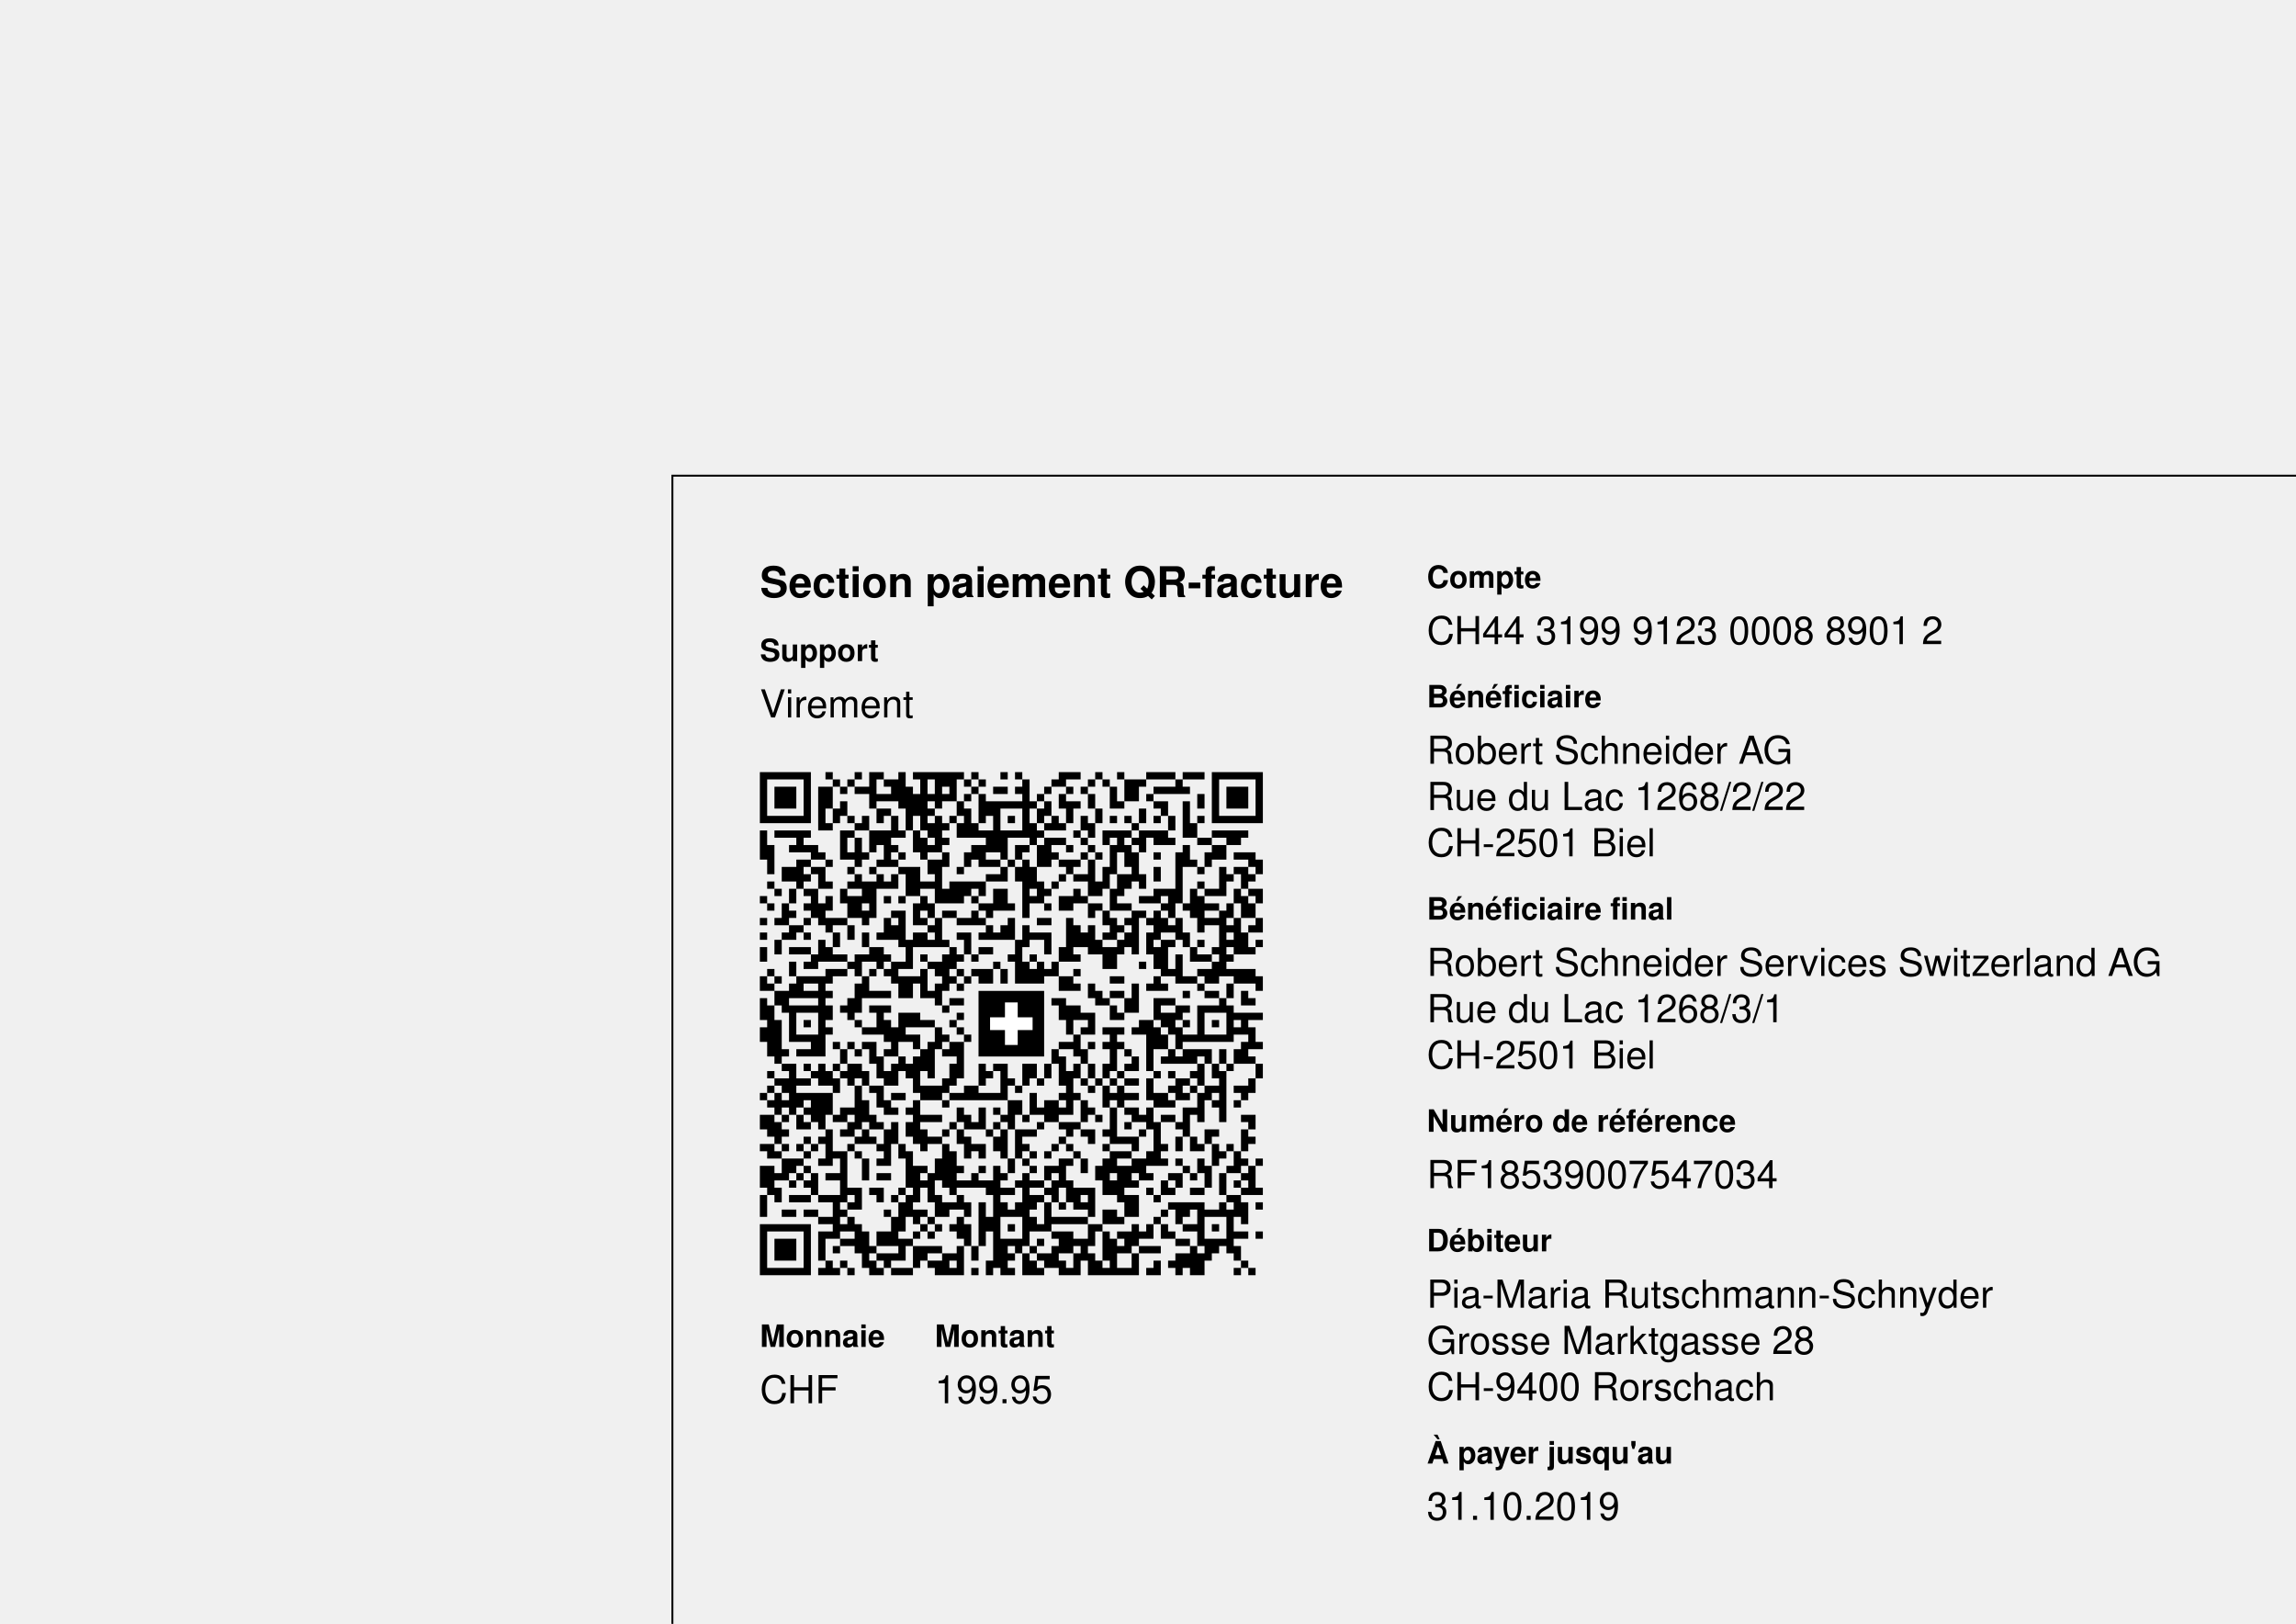
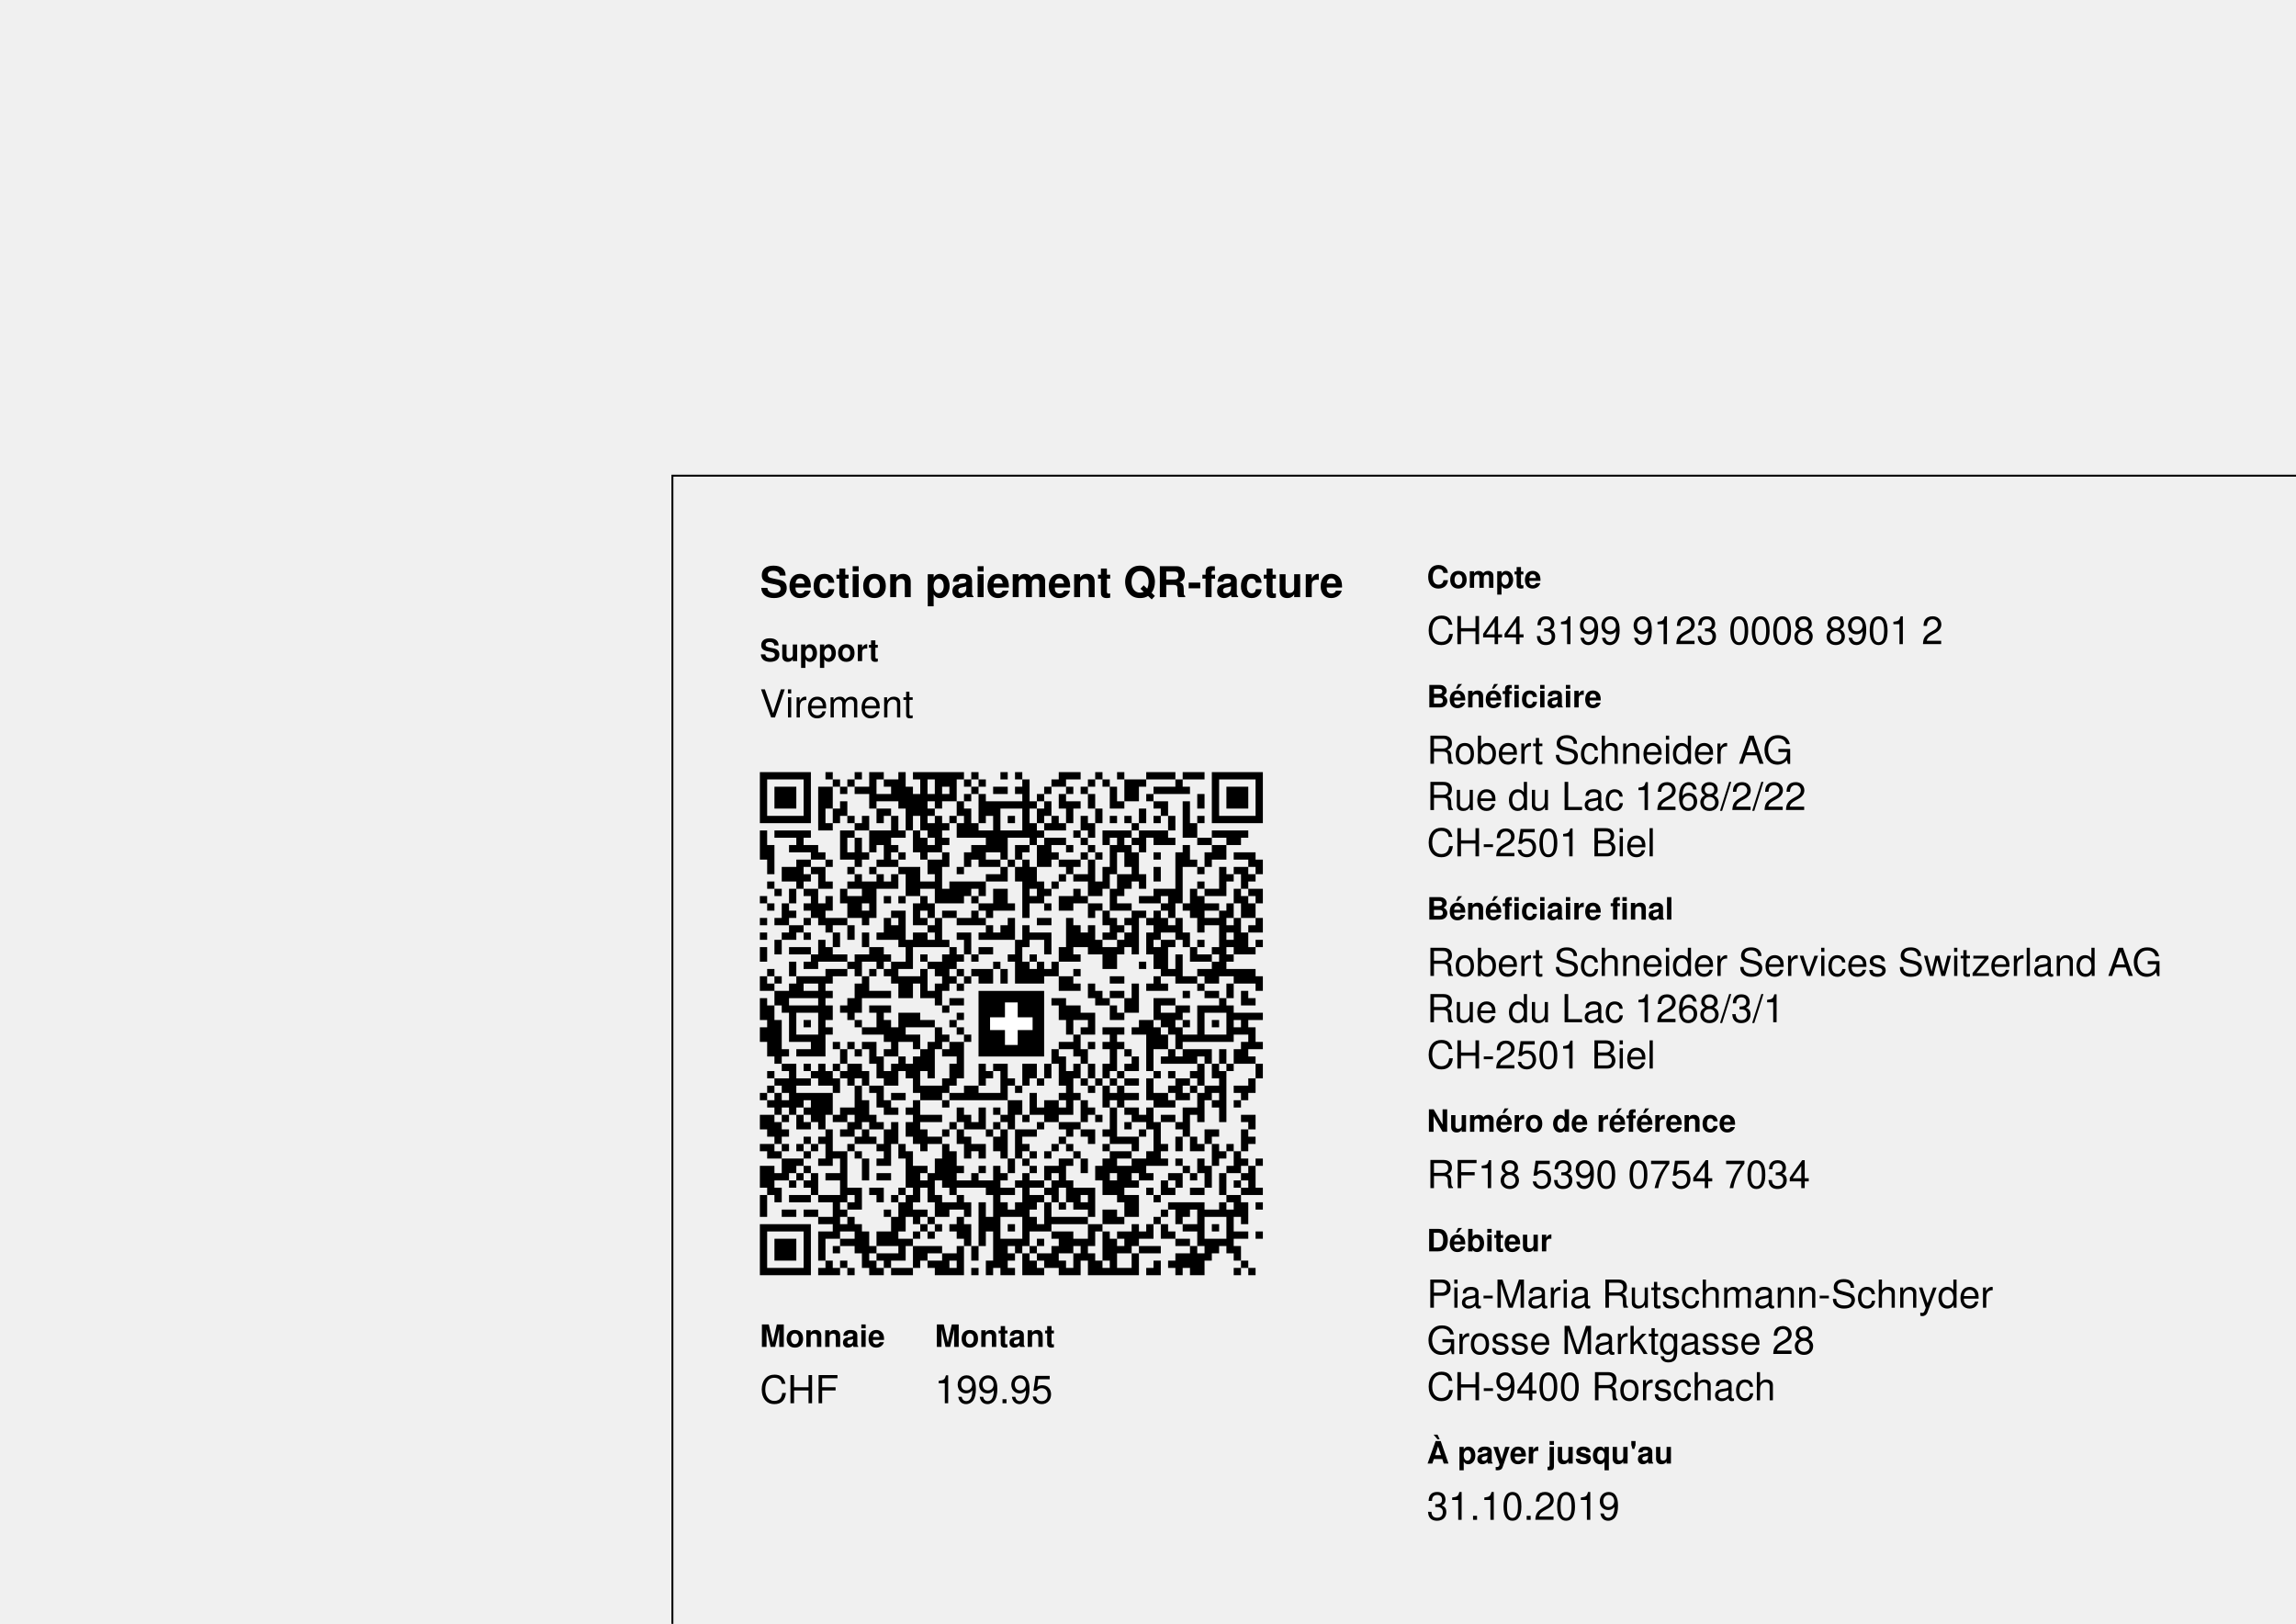
<svg xmlns="http://www.w3.org/2000/svg" width="210mm" height="148.5mm" version="1.1" viewBox="0 0 595.276 420.945">
  <g font-family="Helvetica,Arial" transform="translate(0 420.945)">
    <g transform="translate(174.331 -0)">
      <path d="M0,-0l0,-297.638l420.945,0" stroke="#000000" stroke-width="0.5" fill="none" />
    </g>
    <g transform="translate(197.008 -0)">
      <text x="0" y="-266.161" font-size="11" font-weight="bold">Section paiement QR-facture</text>
      <text x="0" y="-249.561" font-size="8" font-weight="bold">Support</text>
      <text x="0" y="-234.961" font-size="10">Virement</text>
      <text x="0" y="-71.797" font-size="8" font-weight="bold">Monnaie</text>
      <text x="0" y="-57.197" font-size="10">CHF</text>
    </g>
    <g transform="translate(242.362 -0)">
      <text x="0" y="-71.797" font-size="8" font-weight="bold">Montant</text>
      <text x="0" y="-57.197" font-size="10">199.95</text>
    </g>
    <g transform="translate(197.008 -90.382) scale(1.89)">
      <path d="M0,-69h7v1h-7zm9,0h1v1h-1zm4,0h1v1h-1zm2,0h1v5h-1zm1,0h1v1h-1zm3,0h1v5h-1z m2,0h7v1h-7zm8,0h1v1h-1zm4,0h1v1h-1zm2,0h1v1h-1zm6,0h3v1h-3zm5,0h1v1h-1z m3,0h1v1h-1zm4,0h4v1h-4zm5,0h3v1h-3zm4,0h7v1h-7zm-62,1h1v6h-1zm6,0h1v6h-1z m4,0h1v1h-1zm2,0h1v1h-1zm5,0h2v1h-2zm5,0h1v7h-1zm2,0h1v4h-1zm1,0h2v1h-2z m3,0h1v1h-1zm2,0h1v1h-1zm6,0h1v8h-1zm4,0h2v1h-2zm5,0h1v1h-1zm2,0h1v1h-1z m3,0h2v3h-2zm2,0h1v1h-1zm5,0h1v2h-1zm5,0h1v6h-1zm6,0h1v6h-1zm-66,1h3v3h-3z m6,0h2v3h-2zm3,0h1v1h-1zm2,0h2v1h-2zm5,0h1v2h-1zm2,0h1v6h-1zm6,0h1v2h-1z m3,0h1v1h-1zm3,0h2v1h-2zm3,0h1v1h-1zm4,0h1v1h-1zm3,0h1v1h-1zm2,0h1v1h-1z m4,0h1v3h-1zm6,0h3v1h-3zm4,0h1v1h-1zm6,0h3v3h-3zm-48,1h2v1h-2zm5,0h1v3h-1z m2,0h1v1h-1zm2,0h1v1h-1zm3,0h1v1h-1zm2,0h1v4h-1zm8,0h1v1h-1zm3,0h1v2h-1z m4,0h1v2h-1zm8,0h1v1h-1zm7,0h1v2h-1zm-49,1h1v2h-1zm16,0h1v2h-1zm4,0h5v1h-5z m6,0h1v1h-1zm2,0h1v2h-1zm3,0h1v3h-1zm1,0h1v1h-1zm6,0h1v1h-1zm5,0h2v1h-2z m4,0h1v5h-1zm-50,1h1v3h-1zm2,0h1v2h-1zm6,0h2v1h-2zm7,0h1v1h-1zm5,0h1v4h-1z m3,0h2v1h-2zm7,0h1v2h-1zm8,0h1v2h-1zm6,0h1v2h-1zm3,0h1v1h-1zm-54,1h5v1h-5z m11,0h1v1h-1zm2,0h1v2h-1zm2,0h1v1h-1zm2,0h1v3h-1zm6,0h1v5h-1zm2,0h1v1h-1z m6,0h1v5h-1zm2,0h1v1h-1zm6,0h1v2h-1zm4,0h1v2h-1zm4,0h1v1h-1zm2,0h1v1h-1z m4,0h1v1h-1zm2,0h1v2h-1zm4,0h1v1h-1zm3,0h5v1h-5zm-54,1h1v1h-1zm4,0h1v1h-1z m10,0h1v2h-1zm2,0h1v1h-1zm2,0h1v2h-1zm2,0h1v2h-1zm8,0h1v3h-1zm2,0h1v1h-1z m2,0h1v1h-1zm4,0h1v2h-1zm6,0h1v1h-1zm8,0h1v2h-1zm-59,1h1v4h-1zm2,0h5v1h-5z m9,0h1v4h-1zm1,0h1v1h-1zm3,0h3v2h-3zm4,0h1v1h-1zm2,0h1v3h-1zm9,0h2v1h-2z m3,0h1v4h-1zm1,0h2v1h-2zm4,0h1v1h-1zm5,0h1v1h-1zm4,0h4v1h-4zm5,0h4v1h-4z m10,0h5v1h-5zm-57,1h1v2h-1zm8,0h1v4h-1zm9,0h1v3h-1zm3,0h1v1h-1zm6,0h1v2h-1z m8,0h1v4h-1zm1,0h2v1h-2zm4,0h1v1h-1zm3,0h1v1h-1zm2,0h1v2h-1zm2,0h2v1h-2z m3,0h3v1h-3zm6,0h2v1h-2zm4,0h2v1h-2zm-63,1h1v4h-1zm3,0h1v1h-1zm2,0h2v1h-2z m9,0h1v1h-1zm2,0h1v3h-1zm1,0h1v1h-1zm5,0h1v1h-1zm6,0h2v2h-2zm6,0h2v1h-2z m3,0h1v3h-1zm4,0h1v1h-1zm3,0h1v1h-1zm3,0h1v4h-1zm2,0h1v3h-1zm2,0h1v1h-1z m6,0h1v3h-1zm4,0h2v2h-2zm-55,1h2v1h-2zm5,0h1v1h-1zm2,0h1v1h-1zm5,0h1v1h-1z m6,0h1v2h-1zm3,0h1v2h-1zm7,0h1v1h-1zm5,0h1v1h-1zm4,0h1v1h-1zm2,0h1v1h-1z m5,0h1v4h-1zm3,0h1v1h-1zm3,0h1v7h-1zm4,0h1v2h-1zm4,0h3v1h-3zm-60,1h1v4h-1z m1,0h1v1h-1zm3,0h1v1h-1zm7,0h1v1h-1zm2,0h1v1h-1zm5,0h2v2h-2zm7,0h3v1h-3z m4,0h1v1h-1zm2,0h1v8h-1zm5,0h3v1h-3zm4,0h1v5h-1zm14,0h1v1h-1zm8,0h2v1h-2z m-64,1h2v2h-2zm4,0h2v1h-2zm5,0h1v1h-1zm3,0h1v1h-1zm4,0h3v1h-3zm8,0h1v1h-1z m6,0h1v2h-1zm2,0h1v2h-1zm2,0h1v3h-1zm5,0h1v1h-1zm5,0h1v3h-1zm7,0h1v2h-1z m6,0h1v1h-1zm3,0h1v4h-1zm2,0h2v1h-2zm3,0h1v1h-1zm-62,1h1v1h-1zm2,0h1v2h-1z m5,0h1v2h-1zm3,0h1v2h-1zm2,0h1v2h-1zm2,0h2v3h-2zm4,0h1v4h-1zm7,0h2v1h-2z m10,0h1v1h-1zm2,0h2v1h-2zm6,0h2v2h-2zm3,0h1v2h-1zm12,0h1v1h-1zm2,0h2v1h-2z m-65,1h1v1h-1zm8,0h1v1h-1zm3,0h1v1h-1zm2,0h2v3h-2zm3,0h1v1h-1zm5,0h2v1h-2z m4,0h3v2h-3zm3,0h2v1h-2zm9,0h1v3h-1zm2,0h1v1h-1zm6,0h1v2h-1zm14,0h1v1h-1z m6,0h1v1h-1zm-64,1h1v1h-1zm2,0h1v2h-1zm2,0h2v1h-2zm5,0h1v2h-1zm14,0h1v2h-1z m5,0h1v1h-1zm2,0h2v3h-2zm7,0h1v1h-1zm4,0h1v2h-1zm5,0h1v3h-1zm1,0h1v1h-1z m5,0h3v1h-3zm5,0h1v4h-1zm2,0h2v1h-2zm4,0h1v2h-1zm2,0h2v1h-2zm-67,1h1v1h-1z m7,0h1v3h-1zm2,0h1v2h-1zm3,0h2v3h-2zm5,0h1v1h-1zm2,0h1v1h-1zm3,0h1v2h-1z m4,0h2v1h-2zm3,0h1v1h-1zm8,0h1v1h-1zm4,0h2v2h-2zm3,0h1v1h-1zm8,0h3v1h-3z m4,0h1v3h-1zm4,-0h1v5h-1zm6,0h1v3h-1zm2,0h1v1h-1zm-67,1h1v1h-1zm2,0h1v3h-1z m3,0h1v1h-1zm2,0h1v3h-1zm7,0h1v2h-1zm6,0h1v3h-1zm2,0h1v2h-1zm7,0h2v1h-2z m4,0h1v1h-1zm5,0h1v1h-1zm6,0h2v1h-2zm4,0h2v1h-2zm6,0h1v1h-1zm3,0h1v1h-1z m3,0h2v1h-2zm3,0h1v2h-1zm3,0h1v2h-1zm-63,1h1v1h-1zm10,0h1v2h-1zm4,0h2v1h-2z m7,0h2v1h-2zm4,0h1v2h-1zm2,0h1v1h-1zm14,0h1v1h-1zm2,0h1v2h-1zm4,0h1v6h-1z m1,0h1v1h-1zm2,-0h1v4h-1zm9,0h1v9h-1zm-63,1h1v1h-1zm2,0h1v1h-1zm4,0h1v1h-1z m3,0h3v1h-3zm8,-0h1v3h-1zm2,0h1v4h-1zm3,0h1v1h-1zm2,0h1v4h-1zm3,0h2v1h-2z m3,0h1v1h-1zm4,-0h1v3h-1zm4,0h2v1h-2zm4,0h1v6h-1zm6,-0h1v3h-1zm2,0h1v1h-1z m3,0h1v1h-1zm2,-0h1v2h-1zm2,0h1v3h-1zm4,0h2v1h-2zm4,0h1v5h-1zm3,-0h1v2h-1z m-64,1h2v1h-2zm5,0h1v1h-1zm3,0h1v2h-1zm6,0h1v2h-1zm5,0h1v1h-1zm8,0h1v2h-1z m2,0h1v2h-1zm3,0h1v3h-1zm7,0h1v3h-1zm2,0h1v4h-1zm4,-0h1v1h-1zm7,0h1v1h-1z m8,0h1v1h-1zm3,0h1v1h-1zm-67,1h1v1h-1zm3,0h2v1h-2zm3,0h1v1h-1zm4,0h1v2h-1z m4,0h1v2h-1zm2,-0h1v1h-1zm5,0h2v2h-2zm6,-0h2v1h-2zm3,0h1v1h-1zm2,0h1v1h-1z m5,0h3v1h-3zm7,0h1v2h-1zm3,-0h1v1h-1zm3,0h1v2h-1zm3,0h1v3h-1zm5,0h1v2h-1z m8,0h1v3h-1zm-64,1h1v2h-1zm6,0h1v3h-1zm12,0h1v4h-1zm3,0h1v1h-1zm2,0h1v1h-1z m3,0h1v2h-1zm7,-0h1v6h-1zm4,0h1v2h-1zm7,0h1v2h-1zm3,0h1v2h-1zm6,0h1v5h-1z m1,0h1v1h-1zm4,0h1v1h-1zm4,0h1v1h-1zm4,0h1v1h-1zm-68,1h1v2h-1zm4,0h3v1h-3z m5,0h1v2h-1zm6,0h2v2h-2zm11,0h1v3h-1zm4,0h2v1h-2zm11,0h1v2h-1zm6,0h2v3h-2z m7,0h1v3h-1zm5,0h1v2h-1zm3,0h1v1h-1zm5,0h1v1h-1zm-60,1h1v2h-1zm3,0h2v1h-2z m3,0h1v3h-1zm1,0h1v1h-1zm3,0h1v1h-1zm5,0h1v1h-1zm3,-0h1v5h-1zm2,0h1v1h-1z m2,0h1v1h-1zm5,0h1v1h-1zm3,0h1v1h-1zm6,0h1v1h-1zm14,-0h1v4h-1zm3,0h2v1h-2z m4,0h1v1h-1zm-60,1h1v2h-1zm2,0h1v1h-1zm6,0h1v1h-1zm4,0h1v1h-1zm2,-0h1v3h-1z m1,0h1v1h-1zm4,0h2v1h-2zm9,0h1v1h-1zm4,-0h1v3h-1zm2,0h1v3h-1zm2,0h1v2h-1z m12,0h1v1h-1zm10,-0h1v3h-1zm-61,1h1v1h-1zm8,0h3v1h-3zm6,0h1v1h-1zm2,0h1v1h-1z m5,-0h1v4h-1zm2,0h1v1h-1zm3,0h1v1h-1zm2,0h3v1h-3zm4,-0h1v2h-1zm4,0h1v2h-1z m2,0h1v1h-1zm4,0h1v1h-1zm13,0h1v1h-1zm4,0h2v1h-2zm4,0h4v1h-4zm-64,1h1v2h-1z m2,0h1v1h-1zm3,0h5v1h-5zm9,0h1v3h-1zm5,0h2v3h-2zm2,0h1v1h-1zm5,0h1v1h-1z m2,0h1v1h-1zm2,0h2v1h-2zm11,0h2v2h-2zm7,0h2v1h-2zm6,0h1v2h-1zm4,0h2v1h-2z m3,0h1v1h-1zm4,0h4v1h-4zm-64,1h1v1h-1zm3,0h2v2h-2zm4,0h1v10h-1zm5,0h1v4h-1z m11,0h1v3h-1zm3,0h1v1h-1zm16,0h1v1h-1zm2,0h1v2h-1zm6,0h1v4h-1zm2,0h1v1h-1z m2,0h1v1h-1zm5,0h1v1h-1zm4,0h1v2h-1zm4,0h1v1h-1zm-66,1h2v2h-2zm4,0h2v1h-2z m3,0h1v1h-1zm6,0h3v1h-3zm8,0h1v1h-1zm23,0h1v2h-1zm2,0h2v1h-2zm10,0h1v1h-1z m3,0h2v1h-2zm5,0h1v2h-1zm-66,1h1v3h-1zm12,0h1v3h-1zm14,0h2v1h-2zm14,0h2v1h-2z m7,0h1v1h-1zm3,0h1v2h-1zm4,0h3v1h-3zm9,0h1v2h-1zm4,0h1v1h-1zm-66,1h1v7h-1z m2,0h5v1h-5zm6,0h1v2h-1zm2,0h1v1h-1zm4,0h3v1h-3zm10,0h1v1h-1zm16,0h3v2h-3z m7,0h1v2h-1zm6,0h1v2h-1zm3,0h2v1h-2zm3,0h1v5h-1zm1,0h2v1h-2zm3,0h1v5h-1z m-60,1h1v4h-1zm12,0h1v3h-1zm3,0h3v2h-3zm8,0h1v1h-1zm17,0h2v1h-2zm5,0h1v1h-1z m6,0h2v2h-2zm2,0h1v1h-1zm8,0h4v1h-4zm-63,1h1v6h-1zm4,0h1v1h-1zm7,0h1v1h-1z m4,0h1v3h-1zm5,0h2v1h-2zm4,0h1v1h-1zm16,0h1v2h-1zm3,0h1v2h-1zm7,0h2v2h-2z m6,0h1v1h-1zm4,0h1v1h-1zm4,0h1v2h-1zm-66,1h1v2h-1zm9,0h1v1h-1zm5,0h2v1h-2z m4,0h2v2h-2zm6,0h1v3h-1zm3,0h1v1h-1zm17,0h1v1h-1zm3,0h3v1h-3zm4,0h1v1h-1z m3,0h1v3h-1zm2,0h2v1h-2zm9,0h1v1h-1zm2,0h1v3h-1zm-62,1h3v1h-3zm15,0h2v1h-2z m5,0h1v1h-1zm3,0h1v1h-1zm15,0h1v3h-1zm5,0h1v5h-1zm5,0h1v5h-1zm2,0h1v2h-1z m2,0h3v1h-3zm4,0h3v1h-3zm-54,1h1v2h-1zm3,0h1v1h-1zm2,0h1v1h-1zm2,0h2v1h-2z m4,0h1v2h-1zm3,0h1v1h-1zm2,0h1v5h-1zm3,0h2v2h-2zm15,0h2v1h-2zm4,0h1v1h-1z m2,0h1v1h-1zm2,0h1v1h-1zm8,0h1v1h-1zm9,0h1v3h-1zm2,0h1v1h-1zm-65,1h1v1h-1z m2,0h2v1h-2zm6,0h1v2h-1zm2,0h1v1h-1zm2,0h1v2h-1zm2,0h1v1h-1zm5,0h1v3h-1z m3,0h1v1h-1zm15,0h1v2h-1zm4,0h1v2h-1zm6,0h1v1h-1zm6,0h1v2h-1zm2,0h4v1h-4z m5,0h1v2h-1zm2,0h1v2h-1zm-49,1h1v3h-1zm3,0h1v2h-1zm2,0h1v5h-1zm6,0h1v3h-1z m14,0h1v4h-1zm10,0h1v2h-1zm4,0h1v1h-1zm2,0h3v1h-3zm4,0h1v1h-1zm6,0h1v1h-1z m-64,1h2v1h-2zm3,0h1v1h-1zm2,0h1v3h-1zm2,0h1v1h-1zm2,0h2v2h-2zm6,0h1v3h-1z m2,0h1v2h-1zm6,0h1v3h-1zm4,0h1v3h-1zm2,0h2v1h-2zm4,0h2v2h-2zm3,0h1v2h-1z m4,0h1v2h-1zm2,0h1v2h-1zm2,0h1v2h-1zm3,0h1v1h-1zm10,0h1v3h-1zm2,0h1v2h-1z m2,0h1v1h-1zm4,0h1v2h-1zm-67,1h1v1h-1zm3,0h1v6h-1zm3,0h1v1h-1zm2,0h1v2h-1z m2,0h1v1h-1zm3,0h1v2h-1zm3,0h1v2h-1zm14,0h1v1h-1zm2,0h1v4h-1zm9,0h1v6h-1z m7,0h1v1h-1zm5,0h1v1h-1zm2,0h1v1h-1zm3,0h1v1h-1zm4,0h1v7h-1zm-61,1h2v1h-2z m3,0h2v1h-2zm5,0h1v2h-1zm2,0h1v1h-1zm13,0h1v2h-1zm9,0h1v1h-1zm2,0h1v1h-1z m2,0h1v1h-1zm6,0h1v1h-1zm2,0h1v1h-1zm2,0h1v1h-1zm2,0h2v1h-2zm3,0h1v3h-1z m4,0h1v3h-1zm1,0h1v1h-1zm9,0h1v2h-1zm-66,1h1v1h-1zm2,0h1v1h-1zm10,0h1v6h-1z m2,0h2v1h-2zm7,0h3v2h-3zm6,0h2v2h-2zm7,0h1v1h-1zm10,0h1v1h-1zm2,-0h1v3h-1z m2,0h1v3h-1zm7,0h1v1h-1zm3,0h1v1h-1zm2,0h2v1h-2zm4,0h2v1h-2zm-65,1h1v1h-1z m2,0h1v3h-1zm3,0h5v1h-5zm11,-0h1v2h-1zm2,0h2v1h-2zm8,0h2v1h-2zm4,0h3v1h-3z m7,0h1v3h-1zm4,0h1v1h-1zm2,0h1v1h-1zm5,0h1v1h-1zm2,0h2v1h-2zm4,-0h2v2h-2z m4,0h1v1h-1zm2,0h1v4h-1zm1,0h1v1h-1zm5,0h1v1h-1zm-65,1h1v1h-1zm2,0h1v1h-1z m2,0h1v1h-1zm2,0h3v2h-3zm7,0h1v3h-1zm3,0h1v2h-1zm4,0h1v6h-1zm4,-0h1v1h-1z m9,0h2v2h-2zm5,0h2v3h-2zm5,0h1v3h-1zm12,-0h1v1h-1zm6,0h1v1h-1zm3,0h1v1h-1z m-59,1h1v1h-1zm5,0h2v1h-2zm7,0h1v1h-1zm2,0h1v1h-1zm7,0h1v2h-1zm3,-0h1v3h-1z m2,0h1v1h-1zm6,0h1v1h-1zm3,0h1v1h-1zm4,0h1v1h-1zm3,-0h1v5h-1zm2,0h2v1h-2z m3,-0h1v3h-1zm5,0h1v4h-1zm1,0h1v1h-1zm-59,1h2v2h-2zm3,0h1v1h-1zm2,-0h1v2h-1z m2,0h2v1h-2zm3,0h2v1h-2zm5,-0h1v2h-1zm7,0h3v1h-3zm6,-0h1v2h-1zm5,0h2v1h-2z m3,0h1v1h-1zm10,0h1v1h-1zm5,0h2v1h-2zm4,0h2v1h-2zm11,0h2v1h-2zm-64,1h1v3h-1z m4,0h1v1h-1zm2,0h1v1h-1zm4,0h1v2h-1zm4,0h1v1h-1zm2,0h1v3h-1zm2,0h1v2h-1z m6,0h1v1h-1zm3,0h1v1h-1zm3,0h1v1h-1zm2,0h1v1h-1zm4,0h1v1h-1zm3,0h3v1h-3z m9,0h1v1h-1zm4,0h1v6h-1zm3,-0h1v1h-1zm10,0h1v1h-1zm-66,1h1v1h-1zm2,0h1v1h-1z m6,0h1v5h-1zm2,0h1v1h-1zm3,0h1v2h-1zm3,0h1v5h-1zm5,0h1v3h-1zm3,0h1v1h-1z m2,0h1v2h-1zm4,0h1v1h-1zm2,0h1v4h-1zm2,0h1v4h-1zm1,0h2v1h-2zm6,0h1v1h-1z m2,0h2v1h-2zm3,0h1v1h-1zm5,0h1v1h-1zm9,0h2v1h-2zm5,0h1v3h-1zm-60,1h1v1h-1z m2,0h1v1h-1zm5,0h1v1h-1zm2,0h1v1h-1zm8,0h2v1h-2zm5,0h1v3h-1zm4,0h1v2h-1z m9,0h1v1h-1zm4,0h1v1h-1zm4,0h3v1h-3zm8,0h1v2h-1zm2,0h1v2h-1zm2,0h1v1h-1z m6,0h1v1h-1zm-67,1h2v1h-2zm3,0h1v1h-1zm2,0h1v1h-1zm2,0h1v1h-1zm5,0h1v1h-1z m4,0h1v1h-1zm3,0h1v2h-1zm6,0h1v6h-1zm4,-0h2v1h-2zm7,0h1v1h-1zm4,0h1v1h-1z m2,0h1v1h-1zm5,0h1v1h-1zm4,0h1v1h-1zm4,0h1v1h-1zm5,0h1v1h-1zm2,0h1v3h-1z m2,0h1v1h-1zm-63,1h2v1h-2zm5,0h1v1h-1zm4,0h2v1h-2zm3,0h1v1h-1zm7,0h1v5h-1z m6,0h1v6h-1zm4,0h1v1h-1zm7,0h1v1h-1zm2,0h1v1h-1zm4,0h1v1h-1zm5,0h3v1h-3z m5,0h1v2h-1zm10,0h1v1h-1zm2,0h1v3h-1zm-62,1h2v2h-2zm2,0h1v1h-1zm3,0h1v1h-1z m3,0h1v6h-1zm3,0h1v3h-1zm2,0h1v1h-1zm8,0h1v3h-1zm10,0h1v2h-1zm2,0h1v1h-1z m5,0h1v4h-1zm1,0h1v1h-1zm2,0h1v2h-1zm3,0h1v5h-1zm1,0h1v2h-1zm3,0h2v2h-2z m4,0h1v1h-1zm2,0h1v1h-1zm3,0h1v2h-1zm6,0h1v1h-1zm2,0h1v1h-1zm-68,1h2v3h-2z m6,0h1v1h-1zm15,0h1v5h-1zm1,0h1v1h-1zm5,0h1v1h-1zm3,0h1v1h-1zm2,0h1v14h-1z m5,0h1v1h-1zm2,0h2v1h-2zm7,0h1v2h-1zm3,0h2v3h-2zm9,0h1v1h-1zm3,0h1v3h-1z m3,0h1v1h-1zm3,0h1v4h-1zm-65,1h2v1h-2zm3,0h1v1h-1zm2,0h1v3h-1zm2,0h2v1h-2z m7,0h2v1h-2zm7,0h1v4h-1zm6,0h1v2h-1zm4,0h1v1h-1zm3,0h1v10h-1zm3,0h1v1h-1z m13,0h2v1h-2zm4,0h2v1h-2zm3,0h1v1h-1zm4,0h1v3h-1zm3,0h1v1h-1zm-62,1h1v1h-1z m2,0h1v1h-1zm16,0h1v1h-1zm5,0h2v1h-2zm3,0h2v1h-2zm5,0h1v1h-1zm2,0h2v1h-2z m3,0h1v3h-1zm2,0h1v3h-1zm6,0h1v2h-1zm3,0h1v1h-1zm4,0h1v2h-1zm2,0h1v1h-1z m8,0h1v1h-1zm-64,1h2v1h-2zm11,0h2v1h-2zm3,0h2v1h-2zm4,0h1v1h-1zm12,0h1v1h-1z m2,0h2v1h-2zm6,0h1v1h-1zm4,0h3v1h-3zm6,-0h1v2h-1zm4,0h1v1h-1zm3,0h1v1h-1z m3,0h2v1h-2zm7,0h1v1h-1zm2,0h1v1h-1zm-68,1h1v3h-1zm2,-0h1v1h-1zm2,0h3v1h-3z m4,0h3v1h-3zm5,0h1v2h-1zm3,0h1v1h-1zm2,0h1v1h-1zm2,0h1v3h-1zm4,0h1v3h-1z m3,-0h1v2h-1zm10,0h2v1h-2zm6,0h1v2h-1zm2,0h1v3h-1zm5,0h2v3h-2zm4,-0h1v1h-1z m10,0h2v1h-2zm-54,1h1v5h-1zm2,0h1v1h-1zm7,0h1v4h-1zm6,-0h2v1h-2zm3,0h1v2h-1z m2,0h1v6h-1zm3,-0h1v2h-1zm2,0h1v2h-1zm2,0h1v1h-1zm2,0h1v4h-1zm2,-0h1v1h-1z m3,0h1v1h-1zm12,0h5v1h-5zm7,0h1v2h-1zm2,0h2v2h-2zm3,0h1v1h-1zm-65,1h2v1h-2z m3,0h2v1h-2zm5,0h1v1h-1zm6,0h1v1h-1zm4,0h2v1h-2zm4,0h1v1h-1zm9,0h1v1h-1z m13,0h2v2h-2zm8,0h1v1h-1zm2,0h2v1h-2zm3,0h1v5h-1zm1,0h2v1h-2zm3,0h1v6h-1z m-56,1h2v1h-2zm4,0h1v2h-1zm6,0h1v4h-1zm3,0h1v1h-1zm2,0h1v1h-1zm4,0h1v3h-1z m4,0h1v2h-1zm6,0h1v2h-1zm3,0h5v1h-5zm9,0h1v1h-1zm5,0h1v1h-1zm3,0h1v1h-1z m9,0h1v1h-1zm-66,1h7v1h-7zm11,0h1v1h-1zm2,0h1v4h-1zm9,0h1v1h-1zm2,0h1v1h-1z m2,0h1v1h-1zm2,0h1v3h-1zm6,0h1v1h-1zm4,0h1v1h-1zm7,0h1v3h-1zm1,0h1v1h-1z m5,0h1v3h-1zm2,0h1v2h-1zm2,0h1v2h-1zm3,0h2v1h-2zm4,0h1v1h-1zm-62,1h1v6h-1z m6,0h1v6h-1zm2,0h1v4h-1zm1,-0h1v1h-1zm5,0h1v5h-1zm2,0h2v2h-2zm5,-0h1v1h-1z m2,0h1v1h-1zm17,0h3v1h-3zm7,0h1v4h-1zm2,-0h2v1h-2zm3,0h1v1h-1zm4,0h1v1h-1z m9,0h2v1h-2zm3,0h1v1h-1zm-66,1h3v3h-3zm9,-0h2v1h-2zm8,0h1v3h-1zm1,-0h1v1h-1z m13,0h1v5h-1zm1,0h2v1h-2zm4,0h1v1h-1zm3,0h4v1h-4zm7,0h1v5h-1zm2,0h1v2h-1z m7,-0h2v1h-2zm4,0h2v2h-2zm2,-0h1v1h-1zm-53,1h1v1h-1zm5,0h1v1h-1zm6,0h4v1h-4z m6,0h1v4h-1zm2,0h1v2h-1zm6,0h1v1h-1zm2,0h1v1h-1zm3,0h3v1h-3zm4,0h1v2h-1z m5,0h1v1h-1zm3,0h3v1h-3zm7,0h1v4h-1zm6,0h1v2h-1zm-49,1h3v1h-3zm5,0h2v1h-2z m4,0h1v3h-1zm1,0h1v1h-1zm8,0h1v1h-1zm2,0h1v3h-1zm2,0h3v1h-3zm5,0h1v3h-1z m2,0h1v3h-1zm6,0h1v3h-1zm6,0h2v2h-2zm3,0h1v3h-1zm1,0h1v1h-1zm-52,1h1v2h-1z m2,0h1v1h-1zm4,0h1v2h-1zm2,0h1v1h-1zm4,0h1v1h-1zm2,0h2v1h-2zm8,0h1v2h-1z m6,0h1v2h-1zm2,0h3v1h-3zm7,0h1v2h-1zm8,0h1v2h-1zm2,0h1v1h-1zm10,0h1v1h-1z m-65,1h5v1h-5zm7,0h1v1h-1zm2,0h1v1h-1zm2,0h1v1h-1zm4,0h1v1h-1zm2,0h3v1h-3z m6,0h1v1h-1zm2,0h1v1h-1zm3,0h1v1h-1zm5,0h1v1h-1zm4,0h1v1h-1zm3,0h2v1h-2z m6,0h1v1h-1zm2,0h2v1h-2zm4,0h1v1h-1zm4,0h1v1h-1zm8,0h1v1h-1zm2,0h1v1h-1z" fill="#000000" />
    </g>
    <g transform="translate(197.008 -90.382)">
      <path d="M56.693,-73.701h17.008v17.008h-17.008z" fill="#000000" />
      <path d="M63.543,-70.709h3.307v11.024h-3.307zm-3.858,3.858h11.024v3.307h-11.024z" fill="#ffffff" />
    </g>
    <g transform="translate(197.008 -0)">
</g>
    <g transform="translate(369.921 -0)">
      <text x="0" y="-268.561" font-size="8" font-weight="bold">Compte</text>
      <text x="0" y="-253.961" font-size="10">CH44 3199 9123 0008 8901 2</text>
      <text x="0" y="-237.561" font-size="8" font-weight="bold">Bénéficiaire</text>
      <text x="0" y="-222.961" font-size="10">Robert Schneider AG</text>
      <text x="0" y="-210.961" font-size="10">Rue du Lac 1268/2/22</text>
      <text x="0" y="-198.961" font-size="10">CH-2501 Biel</text>
      <text x="0" y="-182.561" font-size="8" font-weight="bold">Bénéficiaire final</text>
      <text x="0" y="-167.961" font-size="10">Robert Schneider Services Switzerland AG</text>
      <text x="0" y="-155.961" font-size="10">Rue du Lac 1268/3/1</text>
      <text x="0" y="-143.961" font-size="10">CH-2501 Biel</text>
      <text x="0" y="-127.561" font-size="8" font-weight="bold">Numéro de référence</text>
-       <text x="0" y="-112.961" font-size="10">RF18539007547034</text>
+       <text x="0" y="-112.961" font-size="10">RF18 5390 0754 7034</text>
      <text x="0" y="-96.561" font-size="8" font-weight="bold">Débiteur</text>
      <text x="0" y="-81.961" font-size="10">Pia-Maria Rutschmann-Schnyder</text>
      <text x="0" y="-69.961" font-size="10">Grosse Marktgasse 28</text>
      <text x="0" y="-57.961" font-size="10">CH-9400 Rorschach</text>
      <text x="0" y="-41.561" font-size="8" font-weight="bold">À payer jusqu'au</text>
      <text x="0" y="-26.961" font-size="10">31.10.2019</text>
    </g>
  </g>
</svg>
